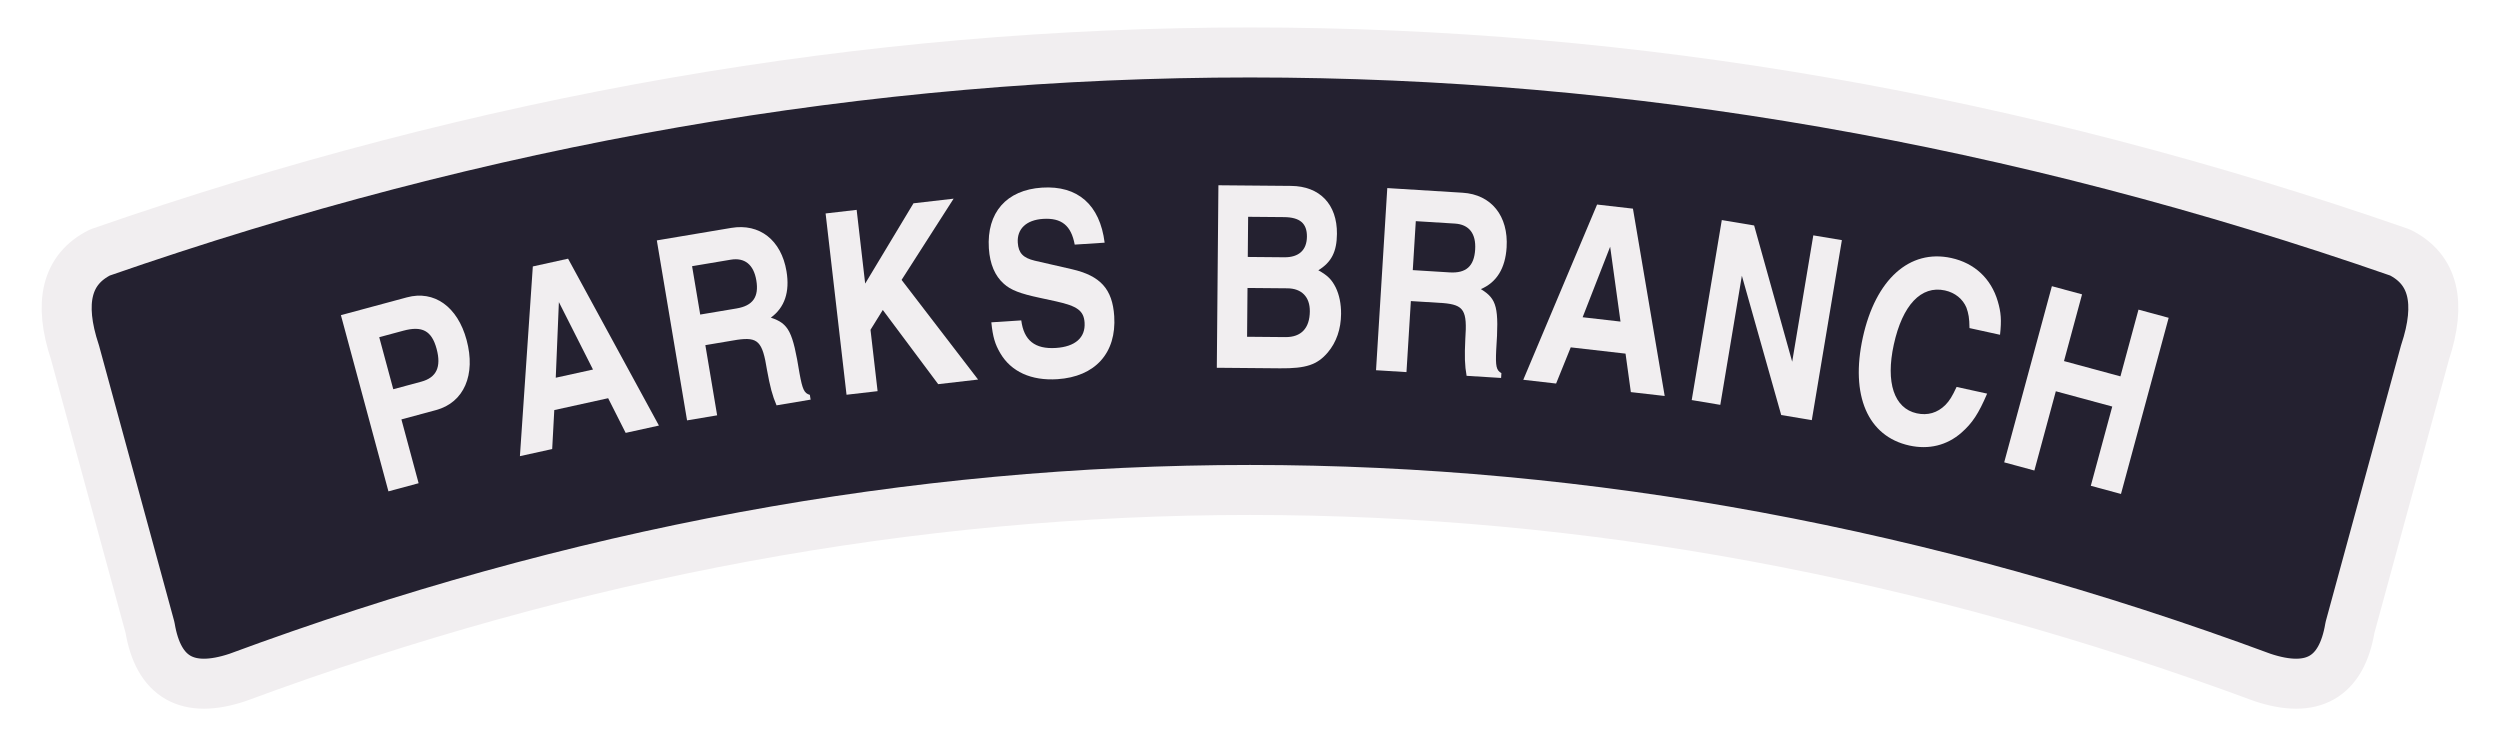
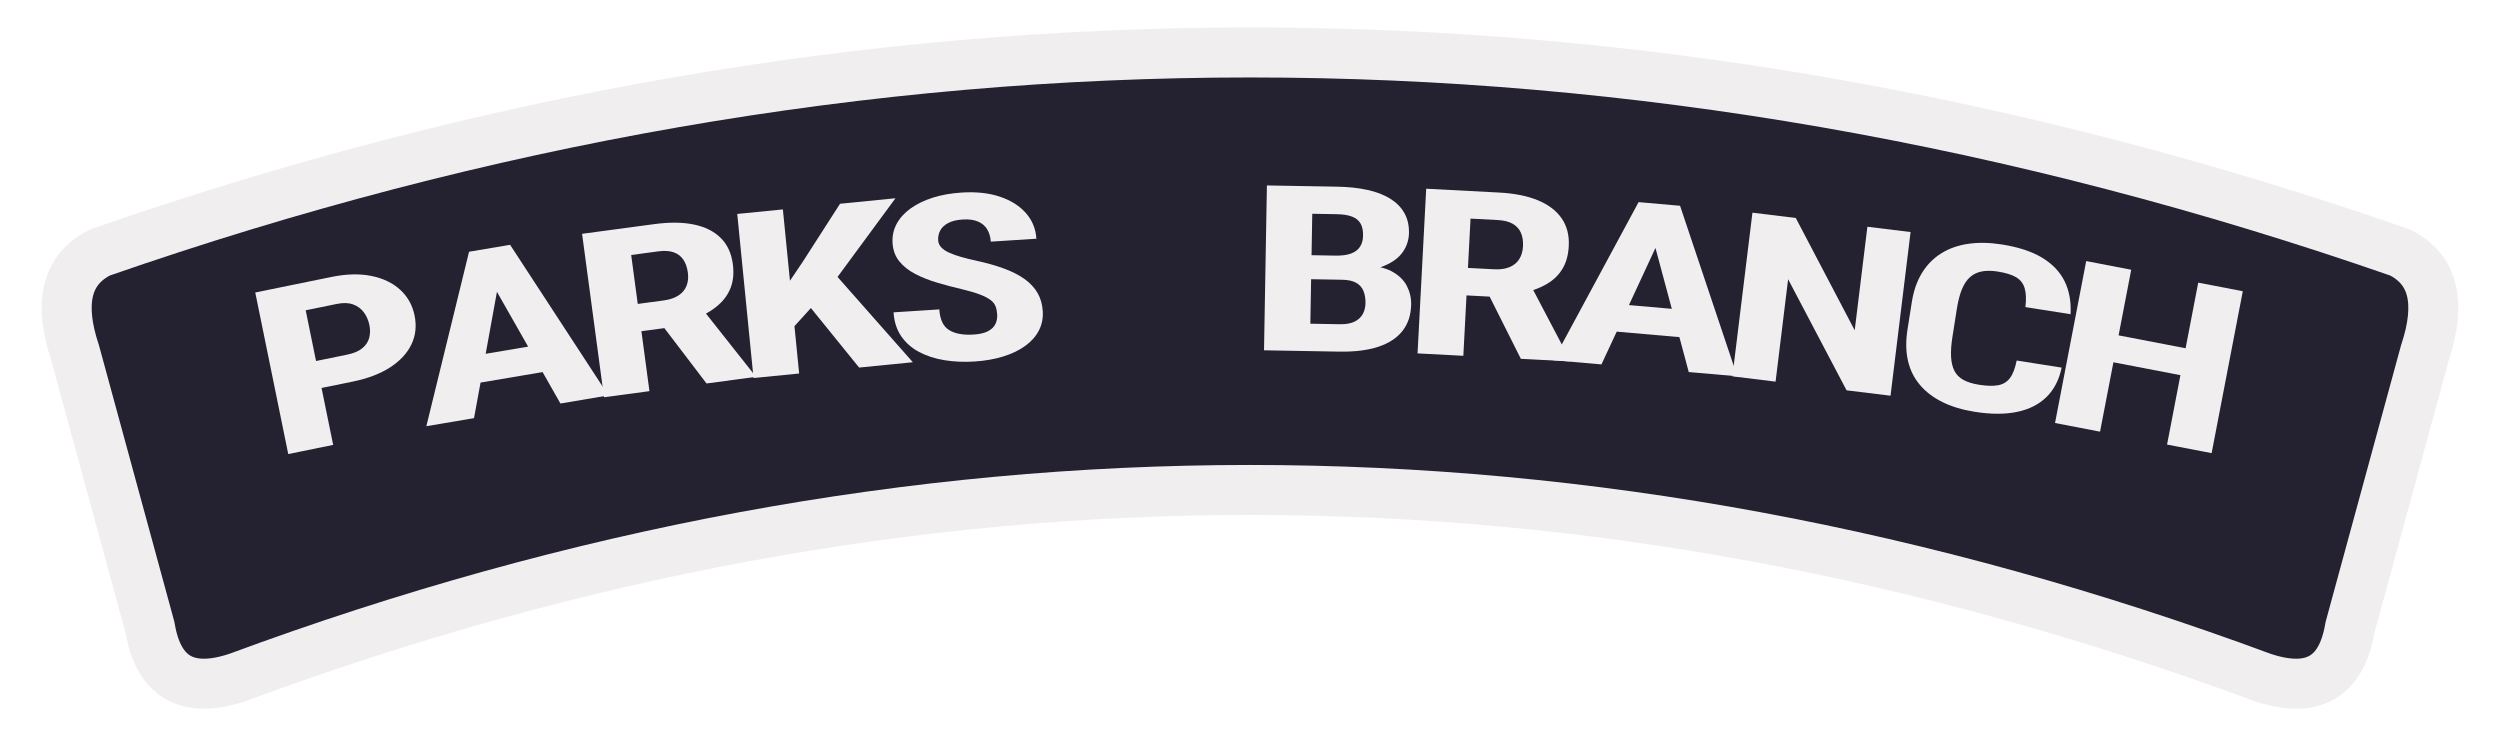
<svg xmlns="http://www.w3.org/2000/svg" viewBox="0 0 457 138" role="img">
  <g transform="translate(0.0 5.02) scale(4.57)" data-master-id="bc-detached-rocker-single-v1" data-master-geometry-hash="7942fe030de2ceecf28a65bcb0057f52848ed22d991e13871683d883df1d5149">
    <g data-master-id="bc-detached-rocker-single-v1" data-master-geometry-hash="7942fe030de2ceecf28a65bcb0057f52848ed22d991e13871683d883df1d5149">
      <path d="M4 9 Q50 -7 96 9 Q98 10 97 13 L94 24 Q93.5 27 90.5 26 Q50 11 9.5 26 Q6.5 27 6 24 L3 13 Q2 10 4 9 Z" fill="#242130" stroke="#f1eef0" stroke-width="2" stroke-linejoin="round" stroke-linecap="round" data-component="shared-rocker-border" />
    </g>
    <g data-alignment="glyph-ink-centered-in-curved-band" transform="translate(0 1.628314)">
      <g data-caption="PARKS BRANCH">
-         <path d="M185 260H326C440 260 514 353 514 495C514 631 442 718 331 718H62V0H185ZM185 383V595H283C360 595 391 566 391 492C391 418 361 383 299 383Z" fill="#f1eef0" transform="translate(17.61352 16.36775) rotate(-15.09498) scale(0.01016713 -0.01016713) translate(-273.5 0)" />
-         <path d="M187 148H404L442 0H576L368 718H226L16 0H146ZM296 559 370 271H220Z" fill="#f1eef0" transform="translate(23.57692 14.90735) rotate(-12.41077) scale(0.01016713 -0.01016713) translate(-296 0)" />
-         <path d="M62 0H182V280H309C392 278 406 257 405 144C406 76 409 41 419 0H555V19C534 29 530 45 529 108C530 276 520 309 454 344C514 374 545 431 545 514C545 638 472 718 359 718H62ZM182 402V595H336C392 595 422 561 422 498C422 432 392 402 327 402Z" fill="#f1eef0" transform="translate(29.82861 13.69435) rotate(-9.53635) scale(0.01016713 -0.01016713) translate(-296 0)" />
-         <path d="M194 243 251 315 434 0H592L338 424L578 718H419L194 426V718H71V0H194Z" fill="#f1eef0" transform="translate(36.13382 12.80065) rotate(-6.58749) scale(0.01016713 -0.01016713) translate(-296 0)" />
-         <path d="M32 221C34 163 41 134 59 98C97 22 174 -19 277 -19C426 -19 516 69 516 214C516 321 472 376 362 409L218 452C173 466 156 486 156 527C156 581 195 614 261 614C334 614 370 581 379 505H497C488 655 406 737 265 737C125 737 41 653 41 512C41 450 58 402 91 369C116 343 153 326 228 305L291 287C374 263 398 243 398 196C398 137 355 104 279 104C196 104 155 142 150 221Z" fill="#f1eef0" transform="translate(42.24863 12.2502) rotate(-3.69368) scale(0.01016713 -0.01016713) translate(-273.5 0)" />
-         <path d="M62 0H311C413 0 457 15 498 64C532 105 549 157 549 216C549 256 541 292 527 320C511 351 495 367 458 387C509 419 530 460 530 531C530 647 461 718 348 718H62ZM180 315H337C393 315 426 282 426 225C426 159 393 123 331 123H180ZM180 595H321C384 595 412 571 412 519C412 466 381 437 324 437H180Z" fill="#f1eef0" transform="translate(51.05152 12.00461) rotate(0.50175) scale(0.01016713 -0.01016713) translate(-296 0)" />
-         <path d="M62 0H182V280H309C392 278 406 257 405 144C406 76 409 41 419 0H555V19C534 29 530 45 529 108C530 276 520 309 454 344C514 374 545 431 545 514C545 638 472 718 359 718H62ZM182 402V595H336C392 595 422 561 422 498C422 432 392 402 327 402Z" fill="#f1eef0" transform="translate(57.41576 12.229) rotate(3.53417) scale(0.01016713 -0.01016713) translate(-296 0)" />
-         <path d="M187 148H404L442 0H576L368 718H226L16 0H146ZM296 559 370 271H220Z" fill="#f1eef0" transform="translate(63.75936 12.78837) rotate(6.53719) scale(0.01016713 -0.01016713) translate(-296 0)" />
-         <path d="M422 214 186 718H57V0H171V515L414 0H536V718H422Z" fill="#f1eef0" transform="translate(70.06535 13.67658) rotate(9.48713) scale(0.01016713 -0.01016713) translate(-296 0)" />
-         <path d="M561 483C555 540 546 570 524 610C479 692 402 737 309 737C141 737 36 591 36 357C36 124 138 -19 306 -19C384 -19 450 13 495 74C529 120 545 162 561 246H438C429 206 423 188 410 167C386 130 351 111 307 111C216 111 161 203 161 356C161 515 216 607 312 607C353 607 388 589 409 559C422 538 429 522 438 483Z" fill="#f1eef0" transform="translate(76.31806 14.88428) rotate(12.36296) scale(0.01016713 -0.01016713) translate(-296 0)" />
-         <path d="M411 323V0H534V718H411V446H181V718H58V0H181V323Z" fill="#f1eef0" transform="translate(82.50352 16.39938) rotate(15.14703) scale(0.01016713 -0.01016713) translate(-296 0)" />
+         <path d="M614 513L614 513L411 513L411 0L118 0L118 1456L614 1456Q761 1456 866.5 1394Q972 1332 1029 1223.5Q1086 1115 1086 975L1086 975Q1086 834 1029 730.5Q972 627 866.5 570Q761 513 614 513ZM411 1213L411 756L614 756Q677 756 716 784Q755 812 773 861.5Q791 911 791 973L791 973Q791 1036 773 1091Q755 1146 716 1179.5Q677 1213 614 1213L614 1213L411 1213Z" fill="#f1eef0" transform="translate(14.37563 14.85456) rotate(-11.5393) scale(0.00626 -0.00453) translate(-582 0)" />
+         <path d="M1203 0L892 0L813 300L411 300L332 0L23 0L478 1456L744 1456L1203 0ZM474 543L749 543L611 1066L474 543Z" fill="#f1eef0" transform="translate(20.68624 13.70683) rotate(-9.60163) scale(0.00626 -0.00453) translate(-611.5 0)" />
+         <path d="M119 0L119 1456L586 1456Q732 1456 835 1406Q938 1356 993 1258Q1048 1160 1048 1016L1048 1016Q1048 898 1016 814.5Q984 731 925 676L925 676Q886 639 836 612L836 612L1093 14L1093 0L780 0L560 534L412 534L412 0L119 0ZM412 1213L412 777L578 777Q638 777 677.5 803.5Q717 830 736.5 878.5Q756 927 756 992L756 992Q756 1061 738.5 1110.5Q721 1160 683.5 1186.5Q646 1213 586 1213L586 1213L412 1213Z" fill="#f1eef0" transform="translate(26.93656 12.79018) rotate(-7.64155) scale(0.00626 -0.00453) translate(-566.5 0)" />
+         <path d="M118 1456L411 1456L411 823L504 978L778 1456L1134 1456L716 815L1141 0L796 0L527 565L411 420L411 0L118 0L118 1456Z" fill="#f1eef0" transform="translate(32.93464 12.11731) rotate(-5.66332) scale(0.00626 -0.00453) translate(-566.5 0)" />
+         <path d="M734 383L734 383Q734 422 727 454Q720 486 697.5 513Q675 540 632.5 567Q590 594 522 623L522 623Q441 657 365 695.5Q289 734 228 785Q167 836 131.5 905.5Q96 975 96 1069L96 1069Q96 1161 129.5 1236Q163 1311 225 1364.5Q287 1418 370.5 1447Q454 1476 557 1476L557 1476Q697 1476 799.5 1418Q902 1360 958.5 1259Q1015 1158 1015 1027L1015 1027L723 1027Q723 1089 705.5 1136.5Q688 1184 650 1211Q612 1238 552 1238L552 1238Q496 1238 459.5 1215.5Q423 1193 405.5 1154.5Q388 1116 388 1068L388 1068Q388 1032 405.5 1003.5Q423 975 454 952.5Q485 930 527.5 909Q570 888 621 868L621 868Q720 829 796 782.5Q872 736 923 678.5Q974 621 1000 549Q1026 477 1026 385L1026 385Q1026 294 994.5 219.5Q963 145 903 91.5Q843 38 758.5 9Q674 -20 570 -20L570 -20Q469 -20 379 8.5Q289 37 220.5 95.5Q152 154 113 244.5Q74 335 74 459L74 459L367 459Q367 393 380 346.5Q393 300 420 272.5Q447 245 486.5 231.5Q526 218 577 218L577 218Q635 218 669.5 240Q704 262 719 299Q734 336 734 383Z" fill="#f1eef0" transform="translate(38.86435 11.64995) rotate(-3.67145) scale(0.00626 -0.00453) translate(-552.5 0)" />
+         <path d="M599 0L599 0L118 0L118 1456L567 1456Q675 1456 761 1432Q847 1408 907 1358.5Q967 1309 999 1234.5Q1031 1160 1031 1058L1031 1058Q1031 968 995 892Q959 816 882 768L882 768Q868 758 852 751L852 751Q891 740 922 719L922 719Q992 670 1022.5 592.5Q1053 515 1053 428L1053 428Q1053 288 1000.5 192.5Q948 97 847 48.5Q746 0 599 0ZM610 635L610 635L411 635L411 242L599 242Q658 242 693 267Q728 292 744.5 334.5Q761 377 761 432L761 432Q761 494 746.5 540Q732 586 699 610.5Q666 635 610 635ZM411 1213L411 847L564 847Q624 847 662.5 867.5Q701 888 719.5 928.5Q738 969 738 1027L738 1027Q738 1094 720.5 1134.5Q703 1175 665.5 1194Q628 1213 567 1213L567 1213L411 1213Z" fill="#f1eef0" transform="translate(53.41776 11.33551) rotate(1.00257) scale(0.00626 -0.00453) translate(-574.5 0)" />
+         <path d="M119 0L119 1456L586 1456Q732 1456 835 1406Q938 1356 993 1258Q1048 1160 1048 1016L1048 1016Q1048 898 1016 814.5Q984 731 925 676L925 676Q886 639 836 612L836 612L1093 14L1093 0L780 0L560 534L412 534L412 0L119 0ZM412 1213L412 777L578 777Q638 777 677.5 803.5Q717 830 736.5 878.5Q756 927 756 992L756 992Q756 1061 738.5 1110.5Q721 1160 683.5 1186.5Q646 1213 586 1213L586 1213L412 1213Z" fill="#f1eef0" transform="translate(59.49945 11.55567) rotate(3.00527) scale(0.00626 -0.00453) translate(-566.5 0)" />
+         <path d="M1203 0L892 0L813 300L411 300L332 0L23 0L478 1456L744 1456L1203 0ZM474 543L749 543L611 1066L474 543Z" fill="#f1eef0" transform="translate(65.80076 12.00201) rotate(5.00064) scale(0.00626 -0.00453) translate(-611.5 0)" />
+         <path d="M858 1456L1136 1456L1136 0L853 0L396 911L396 0L118 0L118 1456L397 1456L858 535L858 1456Z" fill="#f1eef0" transform="translate(72.45827 12.71433) rotate(6.98394) scale(0.00626 -0.00453) translate(-627 0)" />
+         <path d="M812 485L812 485L1103 485Q1097 321 1037 208.5Q977 96 866.5 38Q756 -20 600 -20L600 -20Q479 -20 385 20.5Q291 61 225 140Q159 219 125.5 335.5Q92 452 92 604L92 604L92 851Q92 1003 127.5 1120Q163 1237 229.5 1316.5Q296 1396 390.5 1436.5Q485 1477 604 1477L604 1477Q763 1477 870 1417Q977 1357 1035.5 1242.5Q1094 1128 1106 963L1106 963L814 963Q811 1067 790.5 1126.5Q770 1186 726 1210.5Q682 1235 604 1235L604 1235Q546 1235 504 1214.5Q462 1194 435 1149Q408 1104 395.5 1031Q383 958 383 853L383 853L383 604Q383 501 394 428.5Q405 356 429 310Q453 264 494.5 243Q536 222 600 222L600 222Q674 222 719.5 244Q765 266 787 323Q809 380 812 485Z" fill="#f1eef0" transform="translate(78.91238 13.64189) rotate(8.95056) scale(0.00626 -0.00453) translate(-583.5 0)" />
+         <path d="M118 1456L411 1456L411 866L847 866L847 1456L1137 1456L1137 0L847 0L847 624L411 624L411 0L118 0L118 1456Z" fill="#f1eef0" transform="translate(85.3392 14.79724) rotate(10.89615) scale(0.00626 -0.00453) translate(-628.5 0)" />
      </g>
    </g>
  </g>
</svg>
